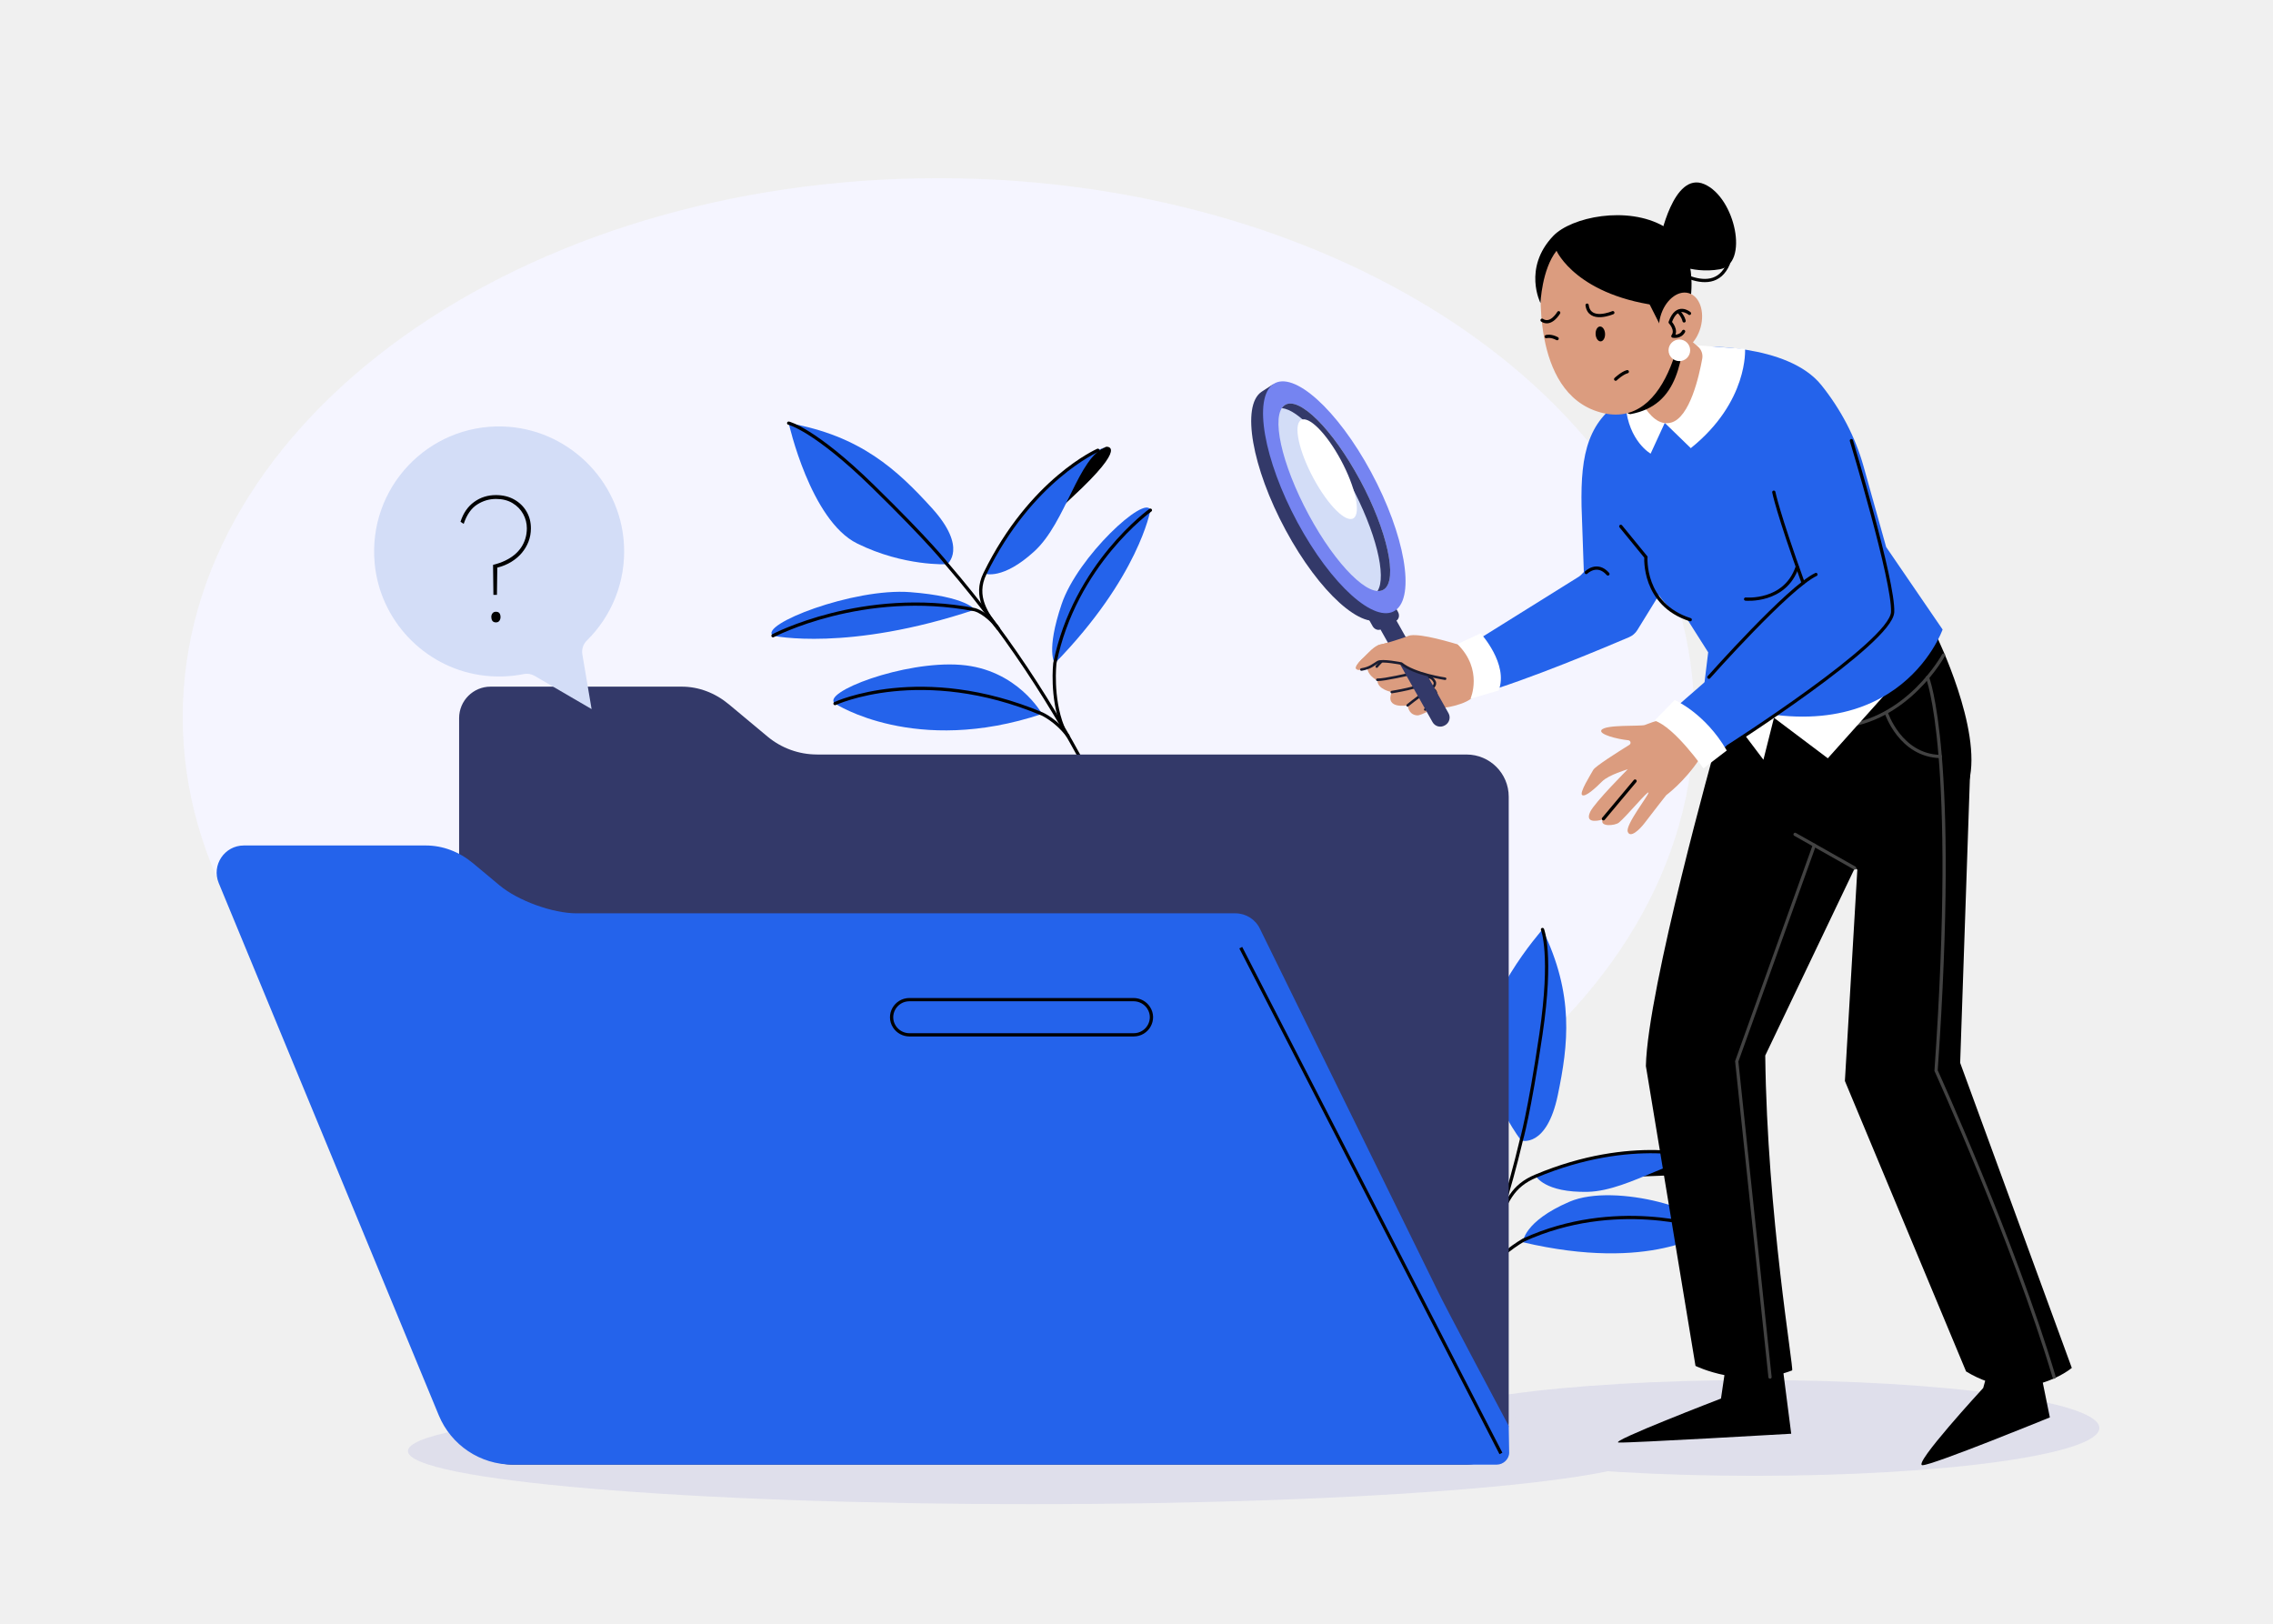
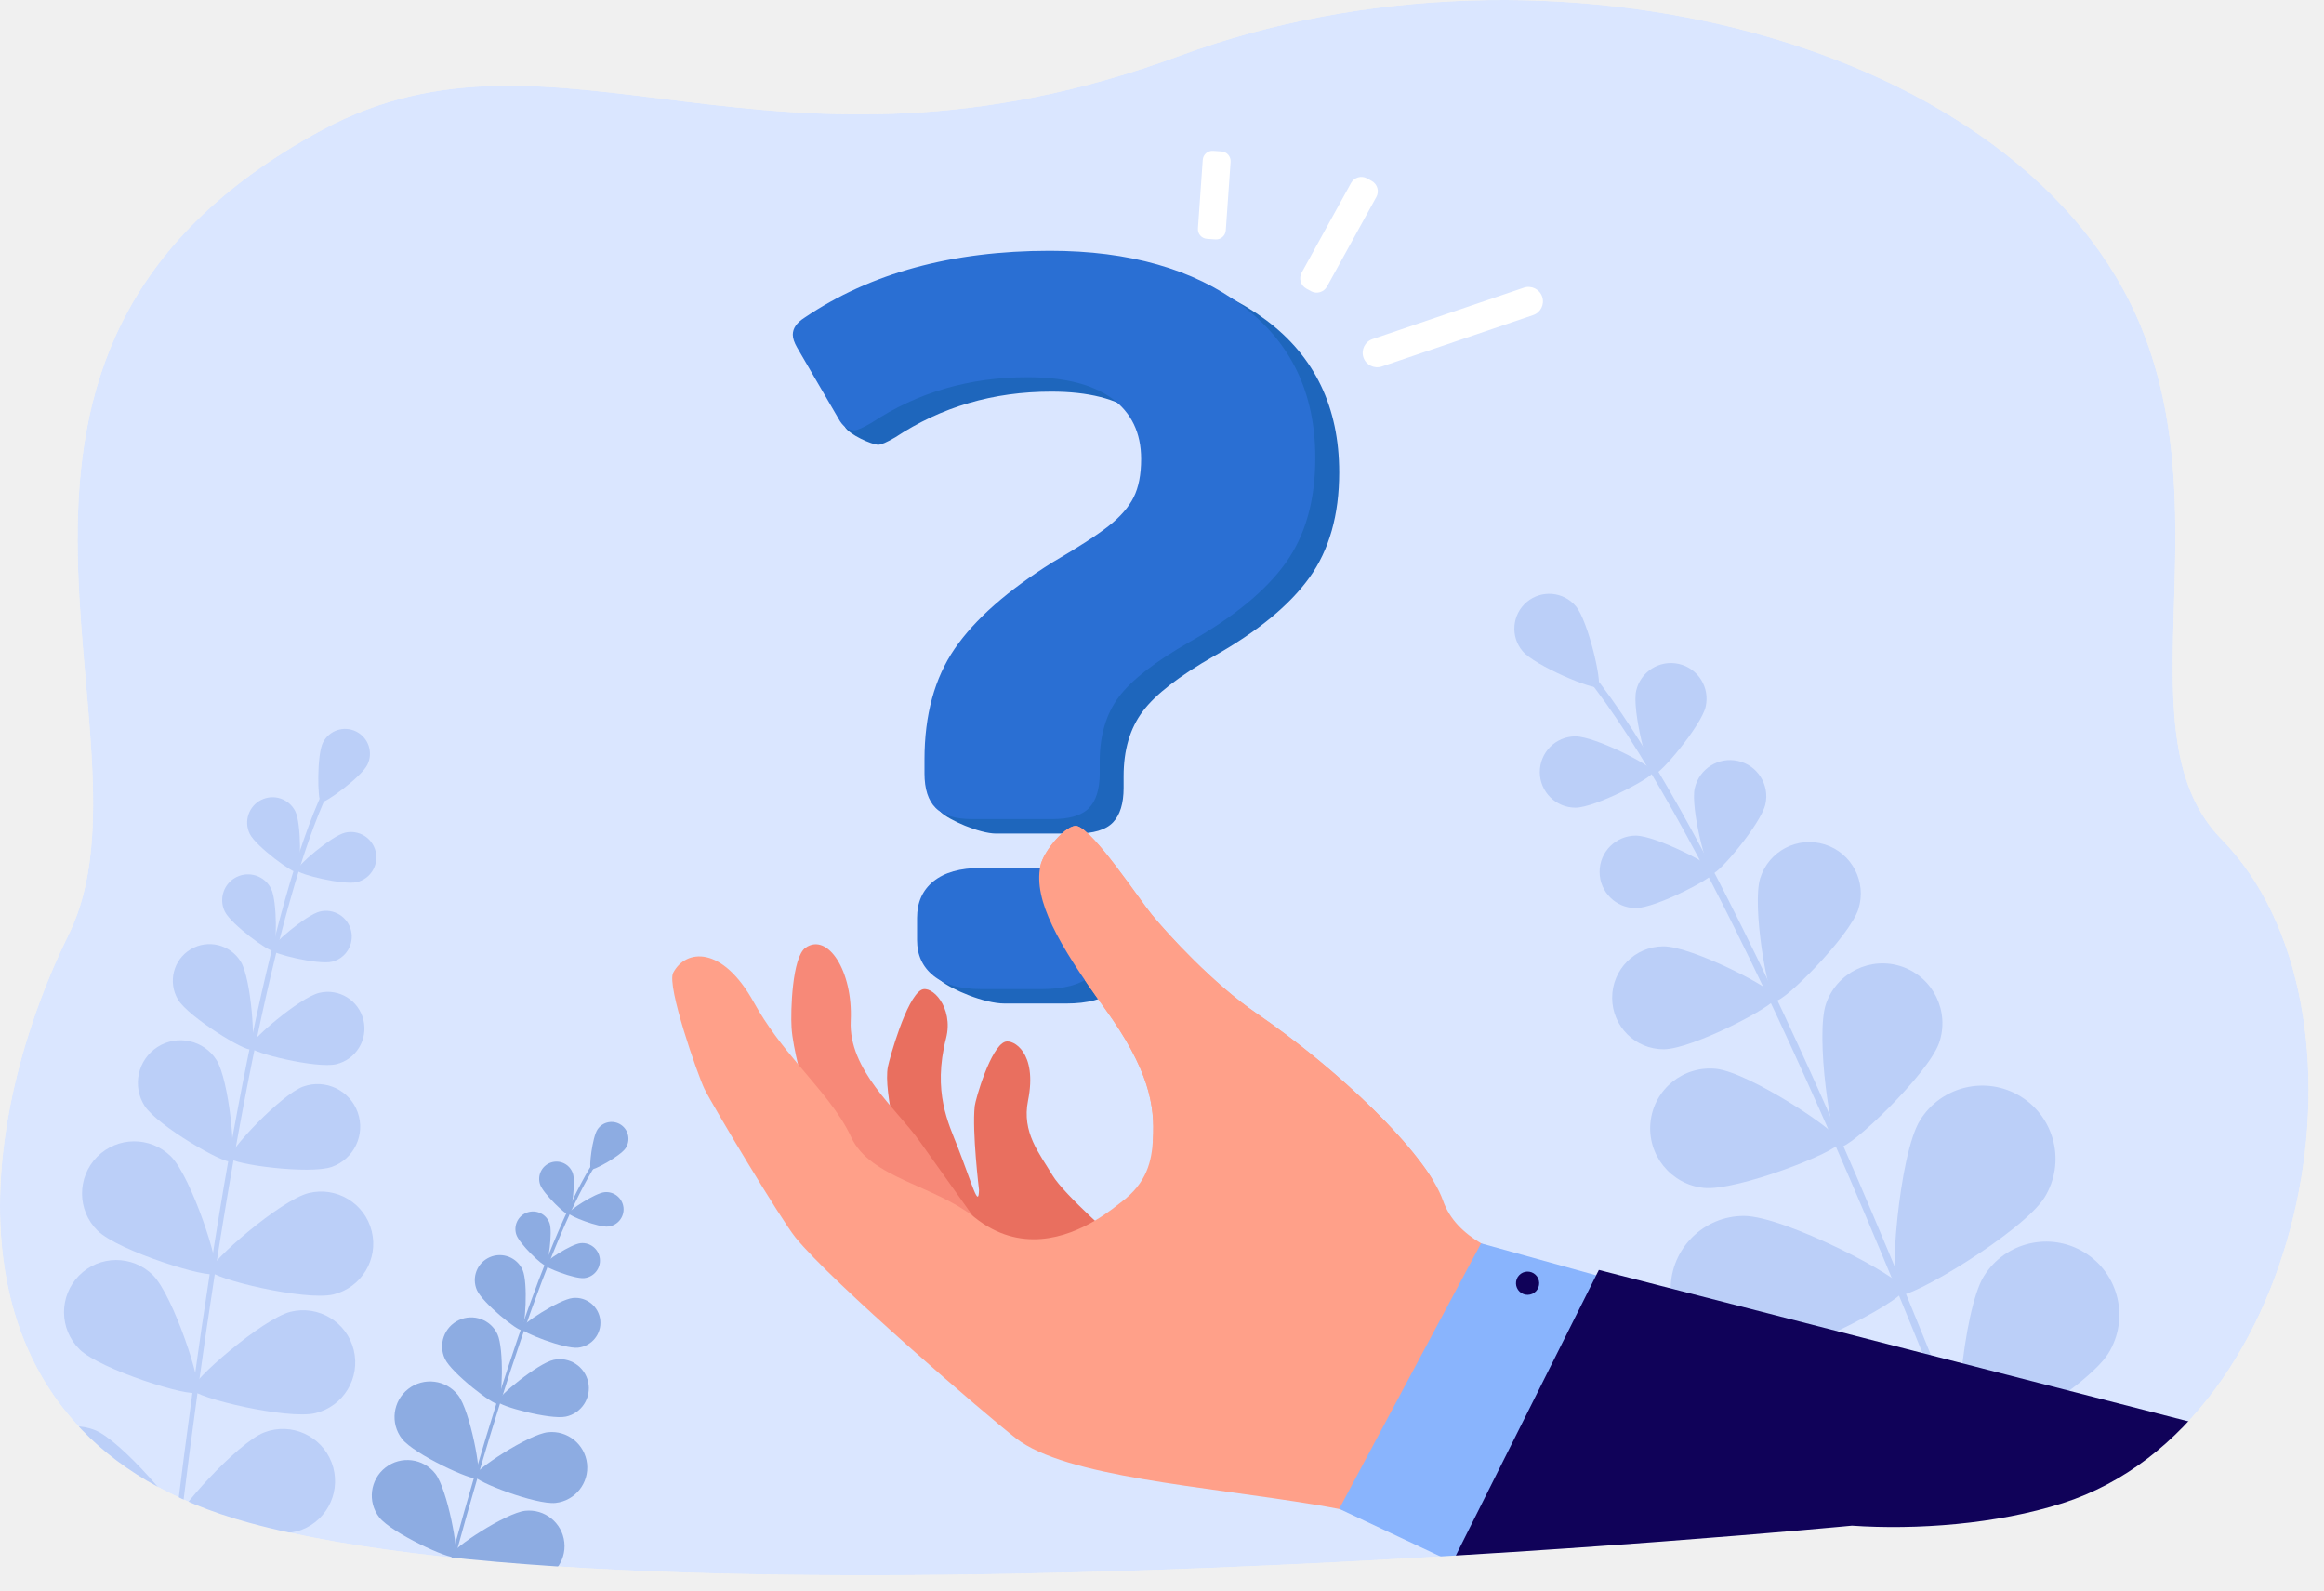
- <svg xmlns="http://www.w3.org/2000/svg" viewBox="0 0 700 500">
-   <defs>
-     <style>
-       .cls-1, .cls-2, .cls-3 {
-         stroke: #000;
-       }
- 
-       .cls-1, .cls-2, .cls-3, .cls-4, .cls-5, .cls-6 {
-         fill: none;
-       }
- 
-       .cls-1, .cls-2, .cls-4, .cls-6 {
-         stroke-linecap: round;
-       }
- 
-       .cls-1, .cls-4, .cls-5 {
-         stroke-miterlimit: 10;
-       }
- 
-       .cls-7 {
-         fill: #2463eb;
-       }
- 
-       .cls-2, .cls-3, .cls-6 {
-         stroke-linejoin: round;
-       }
- 
-       .cls-8 {
-         fill: #7584f1;
-       }
- 
-       .cls-9 {
-         fill: #d3ddf7;
-       }
- 
-       .cls-10 {
-         fill: #fff;
-       }
- 
-       .cls-11 {
-         fill: #f5f5ff;
-       }
- 
-       .cls-12 {
-         fill: #333969;
-       }
- 
-       .cls-13 {
-         fill: #dfdfeb;
-       }
- 
-       .cls-4, .cls-5 {
-         stroke: #424242;
-       }
- 
-       .cls-14 {
-         fill: #db9c7f;
-       }
- 
-       .cls-6 {
-         stroke: #1a1c30;
-         stroke-width: .78px;
-       }
-     </style>
-   </defs>
-   <g id="BACKGROUND">
-     <ellipse class="cls-11" cx="289.02" cy="220.78" rx="232.75" ry="165.91" />
+ <svg xmlns="http://www.w3.org/2000/svg" width="133" height="91" viewBox="0 0 133 91" fill="none">
+   <mask id="mask0_257_1177" style="mask-type:luminance" maskUnits="userSpaceOnUse" x="0" y="0" width="133" height="91">
+     <path d="M118.046 85.998C114.259 87.211 109.646 87.54 105.982 87.287C105.982 87.287 38.618 93.776 14.269 87.123C-3.753 82.199 -1.577 64.67 3.938 53.45C9.516 42.102 -5.126 20.167 18.411 7.448C31.949 0.132 44.092 11.839 67.496 3.196C88.627 -4.607 115.883 2.373 122.549 18.738C127.134 29.996 121.354 42.132 127.134 48.014C136.509 57.555 132.198 81.466 118.046 85.998Z" fill="white" />
+   </mask>
+   <g mask="url(#mask0_257_1177)">
+     <path d="M118.046 85.998C114.259 87.211 109.646 87.54 105.982 87.287C105.982 87.287 38.618 93.776 14.269 87.123C-3.753 82.199 -1.577 64.67 3.938 53.45C9.516 42.102 -5.126 20.167 18.411 7.448C31.949 0.132 44.092 11.839 67.496 3.196C88.627 -4.607 115.883 2.373 122.549 18.738C127.134 29.996 121.354 42.132 127.134 48.014C136.509 57.555 132.198 81.466 118.046 85.998Z" fill="#DAE6FF" />
  </g>
-   <g id="OBJECTS">
-     <ellipse class="cls-13" cx="540.28" cy="439.71" rx="106.25" ry="14.74" />
-     <ellipse class="cls-13" cx="317.58" cy="446.82" rx="191.95" ry="16.35" />
-     <g>
-       <path class="cls-7" d="M354.28,157.1s-3.55,20.62-29.43,47.15c0,0-2.86-3.54,2.09-18.21,4.95-14.67,25.87-33.94,27.35-28.95Z" />
-       <path class="cls-1" d="M354.28,157.1s-23.29,16.66-29.43,47.15c0,0-1.19,10.46,2.39,19.52" />
-       <path class="cls-7" d="M291.68,173.75s6.53-4.95-4.71-17.32c-10.68-11.75-21.98-22.28-44.08-26.14,0,0,6.67,29.93,21.07,37.06,14.4,7.13,27.72,6.39,27.72,6.39Z" />
-       <path class="cls-7" d="M238.05,195.76s23.05,5.03,62.15-8.02c0,0-2.42-4.04-19.89-5.4-17.47-1.36-46.81,10.06-42.26,13.42Z" />
-       <path class="cls-1" d="M238.05,195.76s27.66-14.64,62.15-8.02c0,0,3.55.89,7.16,5.71" />
-       <path class="cls-7" d="M257.15,216.65s24.67,16.24,63.77,3.19c0,0-7.6-13.76-25.07-15.11-17.47-1.36-43.24,8.56-38.69,11.92Z" />
-       <path class="cls-1" d="M257.15,216.65s26.59-12.41,63.77,3.19c0,0,4.37,1.95,7.98,6.77" />
-       <path d="M340.66,137.58s7.28-.87-10.49,15.56c-16.78,15.52-14.64,15.64-14.64,15.64,0,0,6.37-23.22,25.13-31.2Z" />
-       <path class="cls-7" d="M303.32,176.64s5.44,2.1,15.25-6.9c9.81-9,13.46-29.06,22.09-32.16,0,0-21.64,6.99-37.33,39.07Z" />
-       <path class="cls-1" d="M338.98,245.57c-11.06-22.28-26.42-47.6-47.31-71.81,0,0-5.13-6.72-22.96-24.14-17.83-17.42-25.83-19.32-25.83-19.32" />
-       <path class="cls-1" d="M338.1,138.65s-20.59,8.98-34.78,38c-3.44,7.03.68,12.59,4.04,16.81" />
-     </g>
-     <g>
-       <path class="cls-7" d="M525.86,379.15s-17.21,12.7-56.86,3.38c0,0,.11-6.36,14.34-12.48,14.23-6.12,44.78,3.21,42.53,9.1Z" />
-       <path class="cls-1" d="M524.63,378s-27.16-9.08-55.45,3.85c0,0-9.17,5.18-14.4,13.4" />
-       <path class="cls-7" d="M468.48,351.22s7.84,2.38,11.26-13.98c3.24-15.54,5.13-30.88-4.71-51.03,0,0-20.32,22.97-17.64,38.81,2.68,15.84,11.1,26.19,11.1,26.19Z" />
-       <path d="M526.81,357.35s6.05,4.14-18.14,4.8c-22.85.63-21.32,2.12-21.32,2.12,0,0,20.09-13.28,39.46-6.92Z" />
-       <path class="cls-7" d="M472.98,362.15s2.71,5.16,16.02,4.85c13.31-.31,29.27-13,37.8-9.65,0,0-20.88-8.99-53.82,4.8Z" />
-       <path class="cls-1" d="M438.11,431.67c11.55-22.04,23.03-49.33,30.37-80.45,0,0,2.43-8.1,6.07-32.75,3.64-24.66.48-32.25.48-32.25" />
-       <path class="cls-1" d="M524.18,356.47s-21.41-6.8-51.2,5.68c-7.22,3.02-9.26,7.8-12.31,16.65" />
-     </g>
-     <g>
-       <path class="cls-12" d="M251.61,232.33c-5.57,0-10.96-1.95-15.24-5.52l-11.87-9.9c-4.27-3.56-9.34-5.47-14.54-5.47h-58.89c-5.34,0-9.68,4.33-9.68,9.68v213.19c0,9.22,7.48,16.7,16.7,16.7h293.55c7.17,0,12.99-5.81,12.99-12.99v-192.69c0-7.17-5.81-12.99-12.99-12.99h-200.04Z" />
-       <path class="cls-7" d="M464.64,439.1s-19.98-37.47-21.98-41.78l-54.6-111.23c-1.37-2.96-4.34-4.85-7.59-4.85h-202.89c-7.38,0-18.04-3.87-23.71-8.59l-8.19-6.83c-4.27-3.56-9.34-5.47-14.54-5.47h-56.04c-5.97,0-10.02,6.06-7.74,11.57l67.77,163.9c3.8,9.19,12.76,15.18,22.7,15.18h303.14c1.98,0,3.8-1.69,3.8-3.67l-.14-8.23Z" />
-       <line class="cls-3" x1="382.11" y1="291.82" x2="462.23" y2="447.56" />
-       <path class="cls-3" d="M349.1,318.66h-69.01c-1.88,0-3.63-.95-4.64-2.51h0c-2.33-3.61.3-8.33,4.64-8.33h69.01c1.88,0,3.63.95,4.64,2.51h0c2.33,3.61-.3,8.33-4.64,8.33Z" />
-     </g>
-     <g>
-       <g>
-         <path class="cls-14" d="M524.38,232.44c1.29-5.57-4.64-12.51-10.25-11.42-4.57.89-6.84,1.99-7.58,2.23-1.43.47-12.14-.22-13.37,1.56-.89,1.29,4.7,2.78,8.27,3.14.74.07.95,1.03.32,1.42-3.51,2.18-10.5,6.6-11.1,7.69-.8,1.47-4.43,7.16-3.4,7.79,1.02.63,4.12-2.21,6.13-4.23,2.01-2.02,7.89-3.74,7.89-3.74,0,0-10.22,10.25-11.56,13.1-2.01,4.23,3.81,2.38,3.81,2.38-.91,2.39,3.86,1.87,4.99.97,2.23-1.78,9.11-10.09,9.14-9.25s-7.12,9.9-6.39,12.02c.72,2.11,3.61-.54,5.28-2.77,1.67-2.23,6.57-8.47,6.57-8.47,0,0,5.57-4.07,10.22-11.09.04-.06,1.02-1.27,1.03-1.33Z" />
-         <line class="cls-1" x1="493.8" y1="252.13" x2="503.54" y2="240.51" />
-       </g>
-       <path class="cls-7" d="M451.1,199.49l35.06-21.87c.22-.14.42-.3.62-.47l11.56-11.9c2.52-2.21,6.4-1.69,8.26,1.09l5.67,8.5c1.2,1.8,1.24,4.13.11,5.98l-8.14,13.2c-.6.97-1.48,1.73-2.53,2.18-6.55,2.8-31.56,13.37-46.48,17.58-3.71,1.05-7.31-1.97-6.98-5.81l.37-4.32c.14-1.7,1.06-3.23,2.49-4.17Z" />
-       <path d="M531.85,418.06l-1.85,12.6s-34.74,13.35-31.52,13.54c3.22.19,53.15-2.71,53.15-2.71l-2.94-22.87-16.84-.56Z" />
-       <path class="cls-5" d="M541.53,214.23s2.77,26.65,4.85,28.03c2.08,1.38,4.84,2.08,4.84,2.08l-4.5-30.45-5.19.35Z" />
-       <path d="M596.4,195.91s14.08,28.68,9.99,44.65l-78.06-10.74,1.63-29.79,66.44-4.12Z" />
-       <path class="cls-4" d="M598.54,201.72s-11.03,20.43-32.15,22.07" />
-       <path class="cls-4" d="M580.88,219.43s4.28,13.24,16.69,13.52" />
-       <path d="M528.33,229.83s-20.91,74.46-21.46,98.43l15.28,92.34s14.58,7.25,29.76,1.39c.62-.24-7.7-47.89-8.28-96.96l43.64-91.32-58.95-3.88Z" />
-       <path d="M606.73,237.44l-3.07,89.85,34.38,93.93s-14.38,12.15-32.56,1.09l-37.32-89.44,3.83-65.08-16.27-9.85-2.42-28.19,53.44,7.68Z" />
-       <polygon class="cls-10" points="546.32 221.02 562.9 233.5 586.65 206.98 528.94 215.22 543.07 233.95 546.32 221.02" />
-       <path d="M613.75,416.54l-3,10.87s-21.92,23.77-18.69,23.77,39.22-14.72,39.22-14.72l-4.61-22.64-12.92,2.72Z" />
-       <path class="cls-4" d="M593.59,208.62s9.48,23.3,2.65,121.05c0,0,23.94,52.69,36.36,94.37" />
-       <polyline class="cls-4" points="558.75 260.27 534.85 326.83 545.1 424.05" />
-       <g>
-         <g>
-           <path class="cls-14" d="M454.54,212.63s.46,2.33-4.7,4.11-8.2,1.21-8.2,1.21c0,0-11.58-13.66-12.09-14.14s.36-5.73,3.79-7.84c2.08-1.28,10.15.8,16.16,2.64,4.19,1.28,6.78,5.48,6.08,9.81-.28,1.7-.62,3.28-1.04,4.21Z" />
-           <path class="cls-14" d="M445.04,209s-9.47-1.37-13.47-4.67c0,0-5.98-1.2-7.25-.45-1.27.75-2.31,1.83-5.06,2.29-2.75.46-1.92-1.37.97-3.96.83-.74,3.03-3.41,4.95-3.77,2.58-.49,8.15-2.46,8.15-2.46l11.19,13.38" />
-           <path class="cls-14" d="M441.64,217.95s-3.84,2.41-5.19,2.34c-1.35-.07-2.62-.87-2.95-3.09,0,0-7.15,1.31-4.88-4.1,0,0-4.32-.7-4.43-3.52,0,0-3.83-1.91-3-4.97.84-3.06,12.87-2.79,12.87-2.79l12.77,6.48-5.18,9.64Z" />
-           <path class="cls-6" d="M438.93,218.47s3.65-3.23,3.44-4.53c-.2-1.3-.89-2.01-1.72-1.76-1.11.33-5.34,3.56-7.16,5.03" />
-           <path class="cls-6" d="M428.61,213.11s9.71-1.52,9.8-2.95c.09-1.44-.59-3.34-2.62-2.93-2.41.48-9.32,2.14-11.62,2.09" />
-           <path class="cls-6" d="M440.66,212.17s1.78-1.11,1.08-2.35c-.71-1.24-1.67-1.67-3.74-1.14" />
-           <path class="cls-6" d="M423.99,205.26s.53-.69,1.28-1.4" />
-         </g>
-         <path class="cls-12" d="M428.86,172.57h5.63v51.51c0,1.5-1.22,2.72-2.72,2.72h-.19c-1.5,0-2.72-1.22-2.72-2.72v-51.51h0Z" transform="translate(-42.47 237.17) rotate(-29.34)" />
-         <path class="cls-12" d="M428.41,184.65l2.12,3.77c.57,1.02.31,2.26-.58,2.76l-4.58,2.57c-.9.5-2.09.08-2.66-.94l-2.21-3.93" />
-         <path class="cls-12" d="M418.62,147.77c-8.76-16.25-19.74-27.43-26.71-27.95l.23-1.54-3.65,2.38c-6.27,4.27-2.94,23.33,7.44,42.57,10.37,19.25,23.86,31.39,30.13,27.12l3.43-2.28-.99-1.32c2.41-7.45-1.35-23.14-9.88-38.97Z" />
-         <path class="cls-8" d="M422.26,145.4c10.37,19.25,13.7,38.31,7.44,42.57-6.27,4.27-19.75-7.88-30.13-27.12-10.37-19.25-13.7-38.31-7.44-42.57,6.27-4.27,19.75,7.88,30.13,27.12Z" />
-         <path class="cls-9" d="M418.8,147.76c8.44,15.66,11.76,30.76,7.4,33.73-4.35,2.97-14.73-7.33-23.17-22.99-8.44-15.66-11.76-30.76-7.4-33.73,4.35-2.96,14.73,7.33,23.17,22.99Z" />
-         <path class="cls-14" d="M445.04,209s-9.47-1.37-13.47-4.67c0,0-5.98-1.2-7.25-.45-1.27.75-2.31,1.83-5.06,2.29-2.75.46-1.92-1.37.97-3.96.83-.74,3.03-3.41,4.95-3.77,2.58-.49,8.15-2.46,8.15-2.46l11.19,13.38" />
-         <path class="cls-6" d="M445.04,209s-9.47-1.37-13.47-4.67c0,0-5.98-1.2-7.25-.45-1.27.75-2.31,1.83-5.06,2.29" />
-         <path class="cls-12" d="M418.8,147.76c-8.44-15.66-18.82-25.96-23.17-22.99-.34.23-.63.55-.88.93,5.03.31,13.84,9.86,21.18,23.49,7.78,14.43,11.2,28.37,8.29,32.8.75.05,1.42-.11,1.99-.5,4.35-2.96,1.04-18.07-7.4-33.73Z" />
-         <path class="cls-10" d="M412.92,141.62c4.49,8.33,6.25,16.36,3.94,17.94-2.32,1.58-7.83-3.9-12.33-12.23s-6.25-16.36-3.94-17.94,7.83,3.9,12.33,12.23Z" />
-       </g>
-       <path class="cls-7" d="M580.86,168.43l-6.96-24.85c-2.56-9.12-7.04-17.56-12.96-24.96-10.49-13.1-38.04-11.91-38.04-11.91l-21.2,15.25c-.06.04-.13.07-.19.11-12.48,6.89-14.77,17.51-14.45,33.89l.77,22.11,14.35-13.7,3.62,4.97c-.02-.14-.03-.28-.04-.41l1.72,2.7-1.67-2.29c.51,4.56,2.89,16.18,13.95,21.61l6.3,9.92-1.67,13.7c59.14,21.5,73.86-20.72,73.86-20.72l-17.38-25.4Z" />
-       <path class="cls-1" d="M499.14,162.08l7.74,9.47s-1.06,14.59,13.65,19.27" />
-       <path class="cls-7" d="M557.91,181.36l-45.01,39.21s8.91,12.48,12.92,12.92l53.92-34.31" />
-       <path class="cls-1" d="M526.27,208.54s24.51-27.63,32.98-31.64" />
-       <path class="cls-1" d="M546.27,151.56s1.17,6.18,9.02,27.91" />
-       <path class="cls-1" d="M532.06,229.93s50.36-32.08,50.8-41.44-12.7-52.81-12.7-52.81" />
-       <path class="cls-1" d="M537.58,184.48s12.12,1.14,15.88-9.86" />
-       <path class="cls-1" d="M488.5,176.29s3.34-3.34,6.68.45" />
-       <path class="cls-10" d="M448.84,198.35l7.13-3.34s8.69,9.47,5.57,17.6l-8.69,2.56s4.01-8.91-4.01-16.82Z" />
-       <path class="cls-10" d="M515.74,215.56s9.36,4.01,16.04,15.54l-7.19,5.51s-8.86-12.7-15.04-14.71l6.18-6.35Z" />
-       <g>
-         <path class="cls-10" d="M507.89,105.27l29.52,2.17s1.12,16.24-16.71,30.56l-8.01-7.78-4.36,9.47s-6.77-3.81-7.69-14.75l1.44-13.28,5.8-6.39Z" />
-         <path class="cls-14" d="M522.89,106.71c1.08.92,1.59,2.33,1.34,3.73-.95,5.28-3.81,18.08-9.56,19.68-7.27,2.03-11.8-12.32-11.8-12.32l3.62-25.07,16.4,13.98Z" />
-         <g>
-           <path d="M499.87,112.65l-.09,3.65c-.07.04-1.31,10.81,2.31,11.23,15.13-2.74,16.09-17.08,17.38-31.32,0,0-21.07,13.6-19.6,16.45Z" />
-           <path class="cls-14" d="M474.68,85.78s-3.69,35.15,18.15,41.2,27.07-29.56,26.31-41.88c-.75-12.32-6.24-16.9-21.55-17.45-22.64-.82-22.91,18.13-22.91,18.13Z" />
-           <path d="M494.3,102.76c.06,1.27-.54,2.32-1.34,2.36s-1.51-.95-1.57-2.22c-.06-1.27.54-2.32,1.34-2.36s1.51.95,1.57,2.22Z" />
-           <path class="cls-1" d="M496.69,96.28s-7.21,3.14-7.92-2.31" />
-           <path class="cls-1" d="M480.02,96.3s-2.38,4.14-5.12,2.3" />
-           <path class="cls-1" d="M476.18,103.65s1.36-.44,3.36.62" />
-           <path class="cls-1" d="M497.56,116.76s1.97-1.88,3.59-2.31" />
-           <path d="M474.42,93.33s.37-10.29,4.93-16.11c0,0,6.27,14.25,33.29,17.16l7.87-1.65s3.22-16.5-8.07-23c-11.29-6.5-28.56-2.91-34.12,2.94-9.42,9.91-3.9,20.67-3.9,20.67Z" />
-           <polygon points="507.4 92.5 512.07 101.74 515.38 91.36 507.4 92.5" />
-           <path class="cls-14" d="M523.73,100.78c-1.35,4.91-5.21,8.16-8.63,7.25-3.42-.91-5.1-5.62-3.76-10.54,1.35-4.91,5.21-8.16,8.63-7.25,3.42.91,5.1,5.62,3.76,10.54Z" />
-           <path class="cls-2" d="M520.3,96.5s-3.85-3.31-5.95,2.74c0,0,2.25,2.38.83,4.26,0,0,2.22.5,3.31-1.45" />
-           <path class="cls-2" d="M518.64,98.82s-.21-1.35-1.71-2.88" />
-           <path class="cls-10" d="M520.51,107.87c0,1.84-1.49,3.33-3.33,3.33s-3.33-1.49-3.33-3.33,1.49-3.33,3.33-3.33,3.33,1.49,3.33,3.33Z" />
-           <path d="M511.16,74.03s4.1-21.43,13.68-17.33c9.58,4.1,13.91,24.62,4.79,26.22-9.12,1.6-16.19-2.74-16.19-2.74l-2.28-6.16Z" />
-           <path class="cls-1" d="M511.27,80.19s15.85,13.22,20.98,1.03" />
-         </g>
-       </g>
-       <line class="cls-4" x1="571.16" y1="267.29" x2="552.82" y2="256.93" />
-     </g>
-     <g>
-       <path class="cls-9" d="M154.79,131.33c19.82.54,36.22,16.42,37.36,36.21.67,11.64-3.84,22.23-11.43,29.71-1.12,1.1-1.64,2.68-1.38,4.23l2.85,16.87-17.54-10.22c-1-.58-2.18-.8-3.31-.57-4.29.86-8.83,1.02-13.51.31-17.33-2.63-30.85-16.97-32.45-34.43-2.13-23.26,16.45-42.75,39.41-42.12Z" />
-       <path d="M151.95,183.15l-.11-9.21c1.34-.33,2.57-.75,3.68-1.28,1.11-.53,2.08-1.13,2.91-1.82.83-.69,1.53-1.46,2.1-2.31.56-.85.99-1.77,1.28-2.75.29-.98.44-2.02.44-3.1,0-1.56-.38-3.03-1.14-4.41-.76-1.38-1.85-2.5-3.27-3.35-1.42-.85-3.1-1.28-5.07-1.28-2.11,0-4.06.58-5.86,1.74-1.8,1.16-3.17,3.14-4.11,5.94l-.98-.65c.83-2.65,2.23-4.68,4.19-6.1,1.96-1.42,4.19-2.12,6.7-2.12,2.14,0,4.02.45,5.64,1.36,1.62.91,2.88,2.13,3.79,3.68.91,1.54,1.36,3.28,1.36,5.2,0,1.45-.25,2.81-.74,4.09-.49,1.27-1.18,2.43-2.07,3.49-.89,1.05-1.97,1.97-3.24,2.75-1.27.78-2.71,1.37-4.3,1.77l-.11,8.39h-1.09ZM151.3,190.01c0-.47.13-.86.38-1.17.25-.31.6-.46,1.04-.46.51,0,.87.15,1.09.44.22.29.33.69.33,1.2,0,.44-.12.82-.35,1.14-.24.33-.59.49-1.06.49s-.83-.15-1.06-.44c-.24-.29-.35-.69-.35-1.2Z" />
-     </g>
+   <mask id="mask1_257_1177" style="mask-type:luminance" maskUnits="userSpaceOnUse" x="0" y="0" width="133" height="91">
+     <path d="M118.046 85.998C114.259 87.211 109.646 87.54 105.982 87.287C105.982 87.287 38.618 93.776 14.269 87.123C-3.753 82.199 -1.577 64.67 3.938 53.45C9.516 42.102 -5.126 20.167 18.411 7.448C31.949 0.132 44.092 11.839 67.496 3.196C88.627 -4.607 115.883 2.373 122.549 18.738C127.134 29.996 121.354 42.132 127.134 48.014C136.509 57.555 132.198 81.466 118.046 85.998Z" fill="white" />
+   </mask>
+   <g mask="url(#mask1_257_1177)">
+     <path d="M116.223 92.904C116.236 92.902 116.249 92.898 116.262 92.893C116.367 92.854 116.42 92.737 116.381 92.632C106.073 65.205 97.08 45.957 91.058 38.434C90.925 38.267 90.828 38.147 90.79 38.085C90.731 37.989 90.606 37.96 90.511 38.018C90.415 38.077 90.385 38.202 90.444 38.297C90.495 38.381 90.588 38.497 90.742 38.688C96.737 46.178 105.708 65.387 116.001 92.775C116.035 92.867 116.129 92.919 116.223 92.904Z" fill="#BBCFF8" />
+     <path d="M87.134 37.253C87.844 38.095 91.226 39.5 91.466 39.298C91.706 39.095 90.893 35.524 90.183 34.682C89.473 33.84 88.215 33.733 87.373 34.443C86.531 35.153 86.424 36.411 87.134 37.253Z" fill="#BBCFF8" />
+     <path d="M93.636 39.52C93.385 40.619 94.32 44.247 94.634 44.319C94.947 44.39 97.363 41.526 97.614 40.428C97.865 39.33 97.177 38.236 96.079 37.985C94.98 37.735 93.887 38.422 93.636 39.52Z" fill="#BBCFF8" />
+     <path d="M90.167 46.21C91.294 46.207 94.618 44.479 94.617 44.158C94.616 43.836 91.282 42.127 90.156 42.13C89.029 42.133 88.118 43.049 88.121 44.176C88.124 45.302 89.04 46.213 90.167 46.21Z" fill="#BBCFF8" />
+     <path d="M104.501 57.426C103.884 59.214 104.787 65.438 105.298 65.614C105.808 65.79 110.358 61.449 110.975 59.661C111.592 57.873 110.643 55.924 108.855 55.306C107.067 54.689 105.118 55.639 104.501 57.426Z" fill="#BBCFF8" />
+     <path d="M97.503 67.962C99.383 68.161 105.244 65.879 105.3 65.342C105.357 64.805 100.102 61.35 98.222 61.151C96.341 60.952 94.655 62.316 94.457 64.197C94.258 66.078 95.622 67.763 97.503 67.962Z" fill="#BBCFF8" />
+     <path d="M109.881 64.095C108.663 66.063 108.065 73.735 108.627 74.083C109.188 74.431 115.789 70.474 117.007 68.506C118.225 66.538 117.617 63.955 115.649 62.737C113.682 61.519 111.099 62.127 109.881 64.095Z" fill="#BBCFF8" />
+     <path d="M99.791 77.948C102.105 77.953 108.952 74.438 108.953 73.777C108.954 73.117 102.123 69.572 99.809 69.567C97.495 69.562 95.614 71.434 95.609 73.749C95.605 76.063 97.477 77.943 99.791 77.948Z" fill="#BBCFF8" />
+     <path d="M113.533 73.02C112.315 74.988 111.717 82.66 112.279 83.008C112.841 83.356 119.441 79.399 120.659 77.431C121.878 75.463 121.27 72.88 119.302 71.662C117.334 70.444 114.751 71.052 113.533 73.02Z" fill="#BBCFF8" />
+     <path d="M103.443 86.872C105.758 86.877 112.604 83.362 112.605 82.701C112.607 82.041 105.776 78.496 103.461 78.491C101.147 78.486 99.267 80.358 99.262 82.673C99.257 84.987 101.129 86.867 103.443 86.872Z" fill="#BBCFF8" />
+     <path d="M120.963 84.041C119.087 85.397 115.612 92.264 115.999 92.799C116.385 93.334 123.996 92.19 125.872 90.834C127.747 89.479 128.169 86.859 126.814 84.983C125.458 83.108 122.839 82.686 120.963 84.041Z" fill="#BBCFF8" />
+     <path d="M106.74 95.721C109.036 96.015 116.268 93.383 116.352 92.728C116.436 92.073 110.101 87.702 107.806 87.407C105.51 87.113 103.411 88.736 103.116 91.031C102.822 93.327 104.445 95.426 106.74 95.721Z" fill="#BBCFF8" />
+     <path d="M96.988 45.097C96.734 46.214 97.683 49.9 98.002 49.973C98.32 50.045 100.775 47.136 101.03 46.02C101.285 44.904 100.586 43.792 99.47 43.538C98.354 43.283 97.243 43.981 96.988 45.097Z" fill="#BBCFF8" />
+     <path d="M93.621 51.953C94.766 51.95 98.144 50.195 98.143 49.868C98.142 49.541 94.755 47.804 93.61 47.808C92.465 47.811 91.54 48.741 91.543 49.886C91.546 51.031 92.477 51.956 93.621 51.953Z" fill="#BBCFF8" />
+     <path d="M100.738 50.234C100.248 51.785 101.163 57.115 101.605 57.255C102.048 57.395 105.863 53.561 106.354 52.011C106.844 50.46 105.985 48.805 104.434 48.315C102.884 47.824 101.229 48.683 100.738 50.234Z" fill="#BBCFF8" />
+     <path d="M95.215 60.031C96.841 60.027 101.64 57.533 101.639 57.069C101.637 56.604 96.825 54.137 95.198 54.142C93.572 54.146 92.257 55.468 92.262 57.094C92.266 58.721 93.588 60.036 95.215 60.031Z" fill="#BBCFF8" />
+     <path d="M24.644 94.048C24.638 94.047 24.631 94.046 24.625 94.045C24.572 94.031 24.54 93.978 24.554 93.925C28.109 80.161 31.453 70.41 33.969 66.47C34.025 66.383 34.065 66.32 34.08 66.288C34.104 66.239 34.163 66.218 34.212 66.241C34.261 66.264 34.282 66.323 34.258 66.372C34.238 66.415 34.199 66.476 34.135 66.576C31.63 70.499 28.295 80.23 24.745 93.974C24.733 94.02 24.69 94.05 24.644 94.048Z" fill="#8DACE2" />
+     <path d="M35.799 65.697C35.5 66.14 33.941 66.993 33.815 66.908C33.689 66.822 33.897 65.058 34.196 64.615C34.495 64.172 35.096 64.055 35.539 64.354C35.982 64.653 36.098 65.254 35.799 65.697Z" fill="#8DACE2" />
+     <path d="M32.782 67.127C32.959 67.644 32.696 69.443 32.548 69.494C32.401 69.544 31.087 68.288 30.91 67.771C30.732 67.254 31.007 66.691 31.524 66.513C32.041 66.335 32.604 66.61 32.782 67.127Z" fill="#8DACE2" />
+     <path d="M34.8 70.175C34.256 70.232 32.563 69.571 32.547 69.415C32.531 69.26 34.051 68.263 34.595 68.207C35.138 68.15 35.625 68.545 35.682 69.088C35.739 69.632 35.344 70.119 34.8 70.175Z" fill="#8DACE2" />
+     <path d="M28.466 76.327C28.857 77.157 28.742 80.206 28.505 80.318C28.268 80.429 25.849 78.57 25.459 77.739C25.069 76.909 25.426 75.919 26.256 75.529C27.087 75.139 28.076 75.496 28.466 76.327Z" fill="#8DACE2" />
+     <path d="M32.386 81.048C31.489 81.241 28.544 80.443 28.489 80.187C28.434 79.931 30.791 77.992 31.688 77.799C32.585 77.606 33.468 78.177 33.661 79.074C33.854 79.971 33.283 80.855 32.386 81.048Z" fill="#8DACE2" />
+     <path d="M26.216 79.822C26.906 80.709 27.591 84.379 27.338 84.576C27.085 84.773 23.696 83.205 23.006 82.319C22.317 81.432 22.477 80.155 23.363 79.465C24.25 78.776 25.527 78.936 26.216 79.822Z" fill="#8DACE2" />
+     <path d="M31.796 85.984C30.68 86.106 27.195 84.764 27.16 84.445C27.126 84.127 30.238 82.064 31.354 81.942C32.47 81.82 33.474 82.626 33.596 83.742C33.718 84.858 32.912 85.862 31.796 85.984Z" fill="#8DACE2" />
+     <path d="M24.916 84.316C25.605 85.203 26.29 88.873 26.037 89.07C25.784 89.267 22.395 87.699 21.706 86.813C21.016 85.926 21.176 84.649 22.062 83.96C22.949 83.27 24.226 83.43 24.916 84.316Z" fill="#8DACE2" />
+     <path d="M30.495 90.478C29.379 90.6 25.895 89.258 25.86 88.94C25.825 88.621 28.937 86.558 30.053 86.436C31.17 86.314 32.173 87.12 32.295 88.236C32.417 89.353 31.611 90.356 30.495 90.478Z" fill="#8DACE2" />
+     <path d="M21.898 90.018C22.872 90.575 24.904 93.708 24.745 93.986C24.586 94.265 20.855 94.106 19.88 93.549C18.905 92.992 18.567 91.75 19.124 90.775C19.681 89.8 20.922 89.461 21.898 90.018Z" fill="#8DACE2" />
+     <path d="M31.453 69.991C31.634 70.516 31.366 72.343 31.216 72.395C31.066 72.446 29.732 71.17 29.551 70.644C29.37 70.119 29.65 69.547 30.175 69.366C30.7 69.186 31.273 69.465 31.453 69.991Z" fill="#8DACE2" />
+     <path d="M33.434 73.124C32.881 73.182 31.161 72.51 31.145 72.352C31.128 72.194 32.673 71.181 33.225 71.124C33.778 71.066 34.272 71.467 34.33 72.02C34.387 72.572 33.986 73.067 33.434 73.124Z" fill="#8DACE2" />
+     <path d="M29.91 72.663C30.226 73.386 30.06 76.004 29.854 76.095C29.648 76.185 27.609 74.533 27.293 73.811C26.976 73.088 27.305 72.245 28.027 71.928C28.75 71.611 29.593 71.94 29.91 72.663Z" fill="#8DACE2" />
+     <path d="M33.08 77.104C32.296 77.186 29.852 76.231 29.828 76.007C29.805 75.782 31.999 74.344 32.784 74.262C33.569 74.18 34.271 74.75 34.353 75.534C34.435 76.319 33.865 77.022 33.08 77.104Z" fill="#8DACE2" />
+     <path d="M10.219 87.169C10.209 87.17 10.2 87.17 10.19 87.168C10.11 87.159 10.054 87.087 10.064 87.007C12.598 66.288 15.595 51.453 18.502 45.234C18.567 45.096 18.613 44.996 18.629 44.947C18.654 44.871 18.735 44.829 18.811 44.854C18.887 44.878 18.929 44.96 18.904 45.036C18.883 45.102 18.838 45.198 18.764 45.356C15.87 51.548 12.882 66.353 10.351 87.043C10.342 87.112 10.286 87.164 10.219 87.169Z" fill="#BBCFF8" />
+     <path d="M21.022 43.757C20.672 44.459 18.566 46 18.365 45.9C18.165 45.8 18.129 43.191 18.48 42.489C18.83 41.787 19.683 41.502 20.385 41.852C21.087 42.202 21.372 43.055 21.022 43.757Z" fill="#BBCFF8" />
+     <path d="M16.899 46.417C17.257 47.136 17.219 49.804 17.014 49.907C16.809 50.009 14.655 48.431 14.297 47.713C13.939 46.995 14.232 46.122 14.95 45.764C15.669 45.406 16.541 45.699 16.899 46.417Z" fill="#BBCFF8" />
+     <path d="M20.423 50.467C19.642 50.654 17.05 50.015 16.997 49.792C16.944 49.57 18.965 47.827 19.746 47.64C20.527 47.453 21.311 47.934 21.498 48.715C21.685 49.496 21.203 50.28 20.423 50.467Z" fill="#BBCFF8" />
+     <path d="M12.384 60.638C13.111 61.772 13.53 66.233 13.206 66.44C12.883 66.648 9.004 64.406 8.277 63.271C7.55 62.137 7.88 60.628 9.014 59.901C10.148 59.174 11.657 59.504 12.384 60.638Z" fill="#BBCFF8" />
+     <path d="M18.995 66.759C17.726 67.212 13.286 66.616 13.156 66.254C13.027 65.891 16.085 62.617 17.354 62.164C18.623 61.711 20.019 62.373 20.472 63.641C20.925 64.91 20.264 66.306 18.995 66.759Z" fill="#BBCFF8" />
+     <path d="M9.778 66.158C10.951 67.316 12.653 72.528 12.322 72.863C11.992 73.198 6.757 71.566 5.584 70.408C4.41 69.25 4.398 67.36 5.556 66.186C6.714 65.013 8.604 65 9.778 66.158Z" fill="#BBCFF8" />
+     <path d="M19.085 74.057C17.483 74.449 12.153 73.163 12.041 72.706C11.929 72.249 16.064 68.649 17.666 68.257C19.267 67.865 20.883 68.846 21.275 70.448C21.667 72.049 20.686 73.665 19.085 74.057Z" fill="#BBCFF8" />
+     <path d="M8.746 72.95C9.92 74.108 11.621 79.32 11.291 79.655C10.96 79.99 5.726 78.358 4.553 77.2C3.379 76.042 3.366 74.152 4.524 72.978C5.683 71.805 7.573 71.792 8.746 72.95Z" fill="#BBCFF8" />
+     <path d="M18.053 80.849C16.452 81.241 11.122 79.955 11.01 79.498C10.898 79.041 15.033 75.441 16.635 75.049C18.236 74.657 19.852 75.638 20.244 77.24C20.636 78.841 19.655 80.457 18.053 80.849Z" fill="#BBCFF8" />
+     <path d="M5.452 81.828C6.978 82.452 10.536 86.623 10.358 87.059C10.18 87.494 4.719 87.979 3.193 87.355C1.666 86.731 0.935 84.988 1.559 83.462C2.182 81.936 3.925 81.204 5.452 81.828Z" fill="#BBCFF8" />
+     <path d="M17.256 87.528C15.716 88.116 10.268 87.508 10.099 87.068C9.931 86.629 13.584 82.54 15.124 81.951C16.664 81.362 18.39 82.133 18.978 83.673C19.567 85.213 18.796 86.939 17.256 87.528Z" fill="#BBCFF8" />
+     <path d="M15.514 50.842C15.877 51.572 15.838 54.284 15.63 54.388C15.421 54.491 13.234 52.889 12.87 52.159C12.506 51.429 12.803 50.542 13.534 50.179C14.263 49.815 15.15 50.112 15.514 50.842Z" fill="#BBCFF8" />
+     <path d="M18.997 55.023C18.204 55.213 15.571 54.565 15.517 54.338C15.463 54.112 17.516 52.341 18.31 52.151C19.103 51.961 19.9 52.45 20.09 53.243C20.279 54.037 19.79 54.834 18.997 55.023Z" fill="#BBCFF8" />
+     <path d="M13.784 55.027C14.384 56.018 14.644 59.862 14.361 60.033C14.079 60.204 10.794 58.19 10.194 57.199C9.594 56.208 9.911 54.918 10.903 54.318C11.894 53.718 13.184 54.035 13.784 55.027Z" fill="#BBCFF8" />
+     <path d="M19.247 60.884C18.12 61.154 14.379 60.232 14.302 59.91C14.225 59.589 17.143 57.073 18.27 56.803C19.397 56.533 20.529 57.228 20.799 58.355C21.069 59.482 20.374 60.614 19.247 60.884Z" fill="#BBCFF8" />
+     <path d="M50.215 72.721C50.215 72.721 52.06 69.118 51.852 67.747C51.643 66.376 50.521 62.478 50.814 61.025C50.905 60.573 51.859 57.108 52.722 56.636C53.306 56.316 54.593 57.628 54.142 59.399C53.356 62.478 54.292 64.292 54.8 65.6C55.666 67.83 56 69.16 56.028 68.076C56.028 68.076 55.623 64.74 55.782 63.285C55.825 62.893 56.692 59.878 57.525 59.601C57.975 59.451 59.389 60.202 58.832 62.973C58.466 64.794 59.487 65.988 60.236 67.247C60.884 68.337 64.044 71.099 64.044 71.099L59.769 74.354L50.215 72.721Z" fill="#E96F5F" />
+     <path d="M47.463 66.839C47.463 66.839 45.452 61.138 45.3 58.796C45.24 57.857 45.331 54.759 46.099 54.221C47.367 53.334 48.82 55.557 48.686 58.4C48.552 61.22 51.303 63.431 52.628 65.293C55.922 69.921 57.908 72.707 57.908 72.707L47.463 66.839Z" fill="#F78978" />
+     <path d="M53.849 46.47C53.423 46.045 54.275 45.968 54.275 45.076V44.286C54.275 41.734 54.852 39.617 56.007 37.936C57.161 36.254 59.035 34.603 61.628 32.982C63.086 32.132 64.15 31.443 64.819 30.916C65.488 30.389 65.963 29.842 66.247 29.274C66.531 28.707 66.672 27.978 66.672 27.087C66.672 25.587 66.115 24.433 65.001 23.622C63.887 22.812 62.276 22.407 60.17 22.407C56.847 22.407 53.869 23.278 51.236 25.02C50.749 25.304 50.425 25.445 50.264 25.445C49.898 25.445 48.594 24.866 48.351 24.42L46.981 20.705C46.819 20.422 46.738 20.179 46.738 19.975C46.738 19.611 46.961 19.287 47.407 19.003C51.174 16.451 55.855 15.175 61.446 15.175C65.984 15.175 69.65 16.218 72.446 18.305C75.242 20.392 76.641 23.299 76.641 27.026C76.641 29.457 76.073 31.462 74.939 33.043C73.804 34.623 71.98 36.123 69.468 37.541C67.483 38.675 66.125 39.728 65.397 40.701C64.667 41.673 64.303 42.909 64.303 44.408V45.076C64.303 45.968 64.1 46.627 63.695 47.052C63.289 47.478 62.58 47.69 61.568 47.69H57.009C56.036 47.69 54.274 46.896 53.849 46.47ZM53.849 56.112C53.221 55.605 53.849 55.469 53.849 54.618V53.342C53.849 52.451 54.163 51.752 54.791 51.245C55.418 50.739 56.321 50.486 57.496 50.486H61.021C62.235 50.486 63.157 50.739 63.785 51.245C64.413 51.752 64.728 52.451 64.728 53.342V54.618C64.728 55.509 64.413 56.199 63.785 56.685C63.157 57.171 62.235 57.414 61.021 57.414H57.496C56.321 57.414 54.477 56.618 53.849 56.112Z" fill="#1E66BC" />
+     <path d="M96.816 75.182C95.376 74.785 94.027 74.406 92.851 74.064C92.196 73.872 91.594 73.693 91.062 73.528C90.202 73.262 89.522 73.036 89.085 72.864C87.968 72.424 86.209 71.993 84.769 71.138L84.768 71.138C83.793 70.56 82.966 69.788 82.581 68.688C81.627 65.962 76.528 61.136 71.918 57.984C69.405 56.265 66.836 53.453 65.907 52.317C65.176 51.422 62.633 47.576 61.66 47.268C61.087 47.088 59.706 48.667 59.534 49.571C59.164 51.507 60.513 53.953 63.21 57.67C65.779 61.212 66.095 63.262 65.984 65.18C65.911 66.426 65.654 67.675 64.141 68.795C63.963 68.926 63.429 69.384 62.656 69.839C61.038 70.792 58.376 71.735 55.769 69.646C55.739 69.621 55.708 69.597 55.676 69.573L55.675 69.572C55.675 69.572 55.675 69.572 55.675 69.572C54.546 68.701 53.113 68.156 51.818 67.557C50.462 66.929 49.255 66.241 48.71 65.055C48.047 63.614 46.876 62.328 45.665 60.879L45.664 60.878C44.786 59.83 43.888 58.696 43.146 57.354C41.337 54.082 39.249 54.289 38.527 55.654C38.136 56.395 39.956 61.569 40.314 62.297C40.791 63.269 44.682 69.755 45.52 70.793C47.581 73.347 56.456 80.986 58.147 82.292C61.011 84.507 68.874 85.017 75.379 86.105C75.814 86.177 76.249 86.256 76.682 86.341L76.683 86.341C79.061 86.806 81.401 87.445 83.683 88.256C84.406 88.511 85.122 88.784 85.833 89.075C86.153 89.206 86.472 89.34 86.789 89.479C91.355 84.484 94.555 79.719 96.816 75.182Z" fill="#FFA089" />
+     <path d="M85.23 90.362L76.641 86.322L84.759 71.135L93.133 73.461L85.23 90.362Z" fill="#89B4FD" />
+     <path d="M125.446 81.374L91.501 72.657L91.346 72.964L91.064 73.529L83.685 88.256L83.126 89.371L82.617 90.386L107.922 104.671C113.684 99.33 119.115 87.232 125.446 81.374Z" fill="#100259" />
+     <path d="M86.966 73.899C87.233 74.151 87.653 74.139 87.905 73.872C88.157 73.605 88.144 73.184 87.877 72.933C87.611 72.681 87.19 72.694 86.939 72.96C86.687 73.227 86.7 73.648 86.966 73.899Z" fill="#100259" />
+     <path d="M53.546 46.225C53.12 45.8 52.907 45.141 52.907 44.249V43.459C52.907 40.907 53.485 38.79 54.639 37.108C55.794 35.427 57.668 33.776 60.261 32.155C61.719 31.305 62.783 30.615 63.452 30.089C64.121 29.562 64.596 29.015 64.88 28.447C65.163 27.88 65.305 27.151 65.305 26.26C65.305 24.76 64.748 23.606 63.634 22.795C62.52 21.985 60.909 21.58 58.803 21.58C55.48 21.58 52.502 22.451 49.869 24.193C49.382 24.477 49.058 24.618 48.896 24.618C48.531 24.618 48.228 24.396 47.985 23.95L45.614 19.878C45.452 19.595 45.371 19.352 45.371 19.148C45.371 18.784 45.593 18.46 46.04 18.176C49.807 15.624 54.487 14.348 60.079 14.348C64.617 14.348 68.283 15.391 71.079 17.478C73.875 19.565 75.273 22.472 75.273 26.199C75.273 28.63 74.706 30.635 73.571 32.216C72.436 33.796 70.613 35.295 68.101 36.713C66.115 37.847 64.758 38.901 64.029 39.874C63.3 40.846 62.935 42.082 62.935 43.581V44.249C62.935 45.141 62.733 45.8 62.327 46.225C61.922 46.651 61.213 46.863 60.2 46.863H55.642C54.669 46.863 53.971 46.651 53.546 46.225ZM53.423 55.828C52.795 55.321 52.482 54.642 52.482 53.791V52.515C52.482 51.624 52.795 50.924 53.423 50.418C54.051 49.912 54.953 49.658 56.128 49.658H59.654C60.868 49.658 61.79 49.912 62.418 50.418C63.046 50.924 63.361 51.624 63.361 52.515V53.791C63.361 54.682 63.046 55.372 62.418 55.857C61.79 56.344 60.868 56.587 59.654 56.587H56.128C54.953 56.587 54.051 56.334 53.423 55.828Z" fill="#2A6FD3" />
+     <path d="M82.036 67.575C80.358 64.782 75.95 60.742 71.917 57.984C69.404 56.266 66.835 53.454 65.905 52.317C65.175 51.423 62.632 47.576 61.659 47.268C61.086 47.088 59.704 48.668 59.533 49.571C59.163 51.508 60.511 53.955 63.208 57.67C65.778 61.212 66.094 63.262 65.982 65.18C65.98 65.225 65.977 65.268 65.974 65.312L82.036 67.575Z" fill="#FFA089" />
+   </g>
+   <mask id="mask2_257_1177" style="mask-type:luminance" maskUnits="userSpaceOnUse" x="0" y="0" width="133" height="91">
+     <path d="M118.046 85.998C114.259 87.211 109.646 87.54 105.982 87.287C105.982 87.287 38.618 93.776 14.269 87.123C-3.753 82.199 -1.577 64.67 3.938 53.45C9.516 42.102 -5.126 20.167 18.411 7.448C31.949 0.132 44.092 11.839 67.496 3.196C88.627 -4.607 115.883 2.373 122.549 18.738C127.134 29.996 121.354 42.132 127.134 48.014C136.509 57.555 132.198 81.466 118.046 85.998Z" fill="white" />
+   </mask>
+   <g mask="url(#mask2_257_1177)">
+     <path d="M87.74 18.026L79.078 20.968C78.645 21.114 78.175 20.883 78.028 20.45C77.882 20.018 78.113 19.548 78.546 19.401L87.208 16.459C87.641 16.312 88.111 16.544 88.257 16.977C88.404 17.409 88.173 17.879 87.74 18.026Z" fill="white" />
+   </g>
+   <mask id="mask3_257_1177" style="mask-type:luminance" maskUnits="userSpaceOnUse" x="0" y="0" width="133" height="91">
+     <path d="M118.046 85.998C114.259 87.211 109.646 87.54 105.982 87.287C105.982 87.287 38.618 93.776 14.269 87.123C-3.753 82.199 -1.577 64.67 3.938 53.45C9.516 42.102 -5.126 20.167 18.411 7.448C31.949 0.132 44.092 11.839 67.496 3.196C88.627 -4.607 115.883 2.373 122.549 18.738C127.134 29.996 121.354 42.132 127.134 48.014C136.509 57.555 132.198 81.466 118.046 85.998Z" fill="white" />
+   </mask>
+   <g mask="url(#mask3_257_1177)">
+     <path d="M78.767 11.269L75.943 16.394C75.763 16.72 75.352 16.839 75.026 16.659L74.76 16.513C74.433 16.333 74.314 15.922 74.494 15.595L77.318 10.471C77.498 10.144 77.909 10.025 78.236 10.205L78.501 10.352C78.828 10.532 78.947 10.943 78.767 11.269Z" fill="white" />
+   </g>
+   <mask id="mask4_257_1177" style="mask-type:luminance" maskUnits="userSpaceOnUse" x="0" y="0" width="133" height="91">
+     <path d="M118.046 85.998C114.259 87.211 109.646 87.54 105.982 87.287C105.982 87.287 38.618 93.776 14.269 87.123C-3.753 82.199 -1.577 64.67 3.938 53.45C9.516 42.102 -5.126 20.167 18.411 7.448C31.949 0.132 44.092 11.839 67.496 3.196C88.627 -4.607 115.883 2.373 122.549 18.738C127.134 29.996 121.354 42.132 127.134 48.014C136.509 57.555 132.198 81.466 118.046 85.998Z" fill="white" />
+   </mask>
+   <g mask="url(#mask4_257_1177)">
+     <path d="M70.426 9.259L70.15 13.183C70.128 13.489 69.862 13.719 69.556 13.698L69.071 13.664C68.765 13.642 68.534 13.377 68.556 13.07L68.832 9.146C68.854 8.84 69.12 8.61 69.425 8.631L69.911 8.665C70.217 8.687 70.447 8.953 70.426 9.259Z" fill="white" />
  </g>
</svg>
